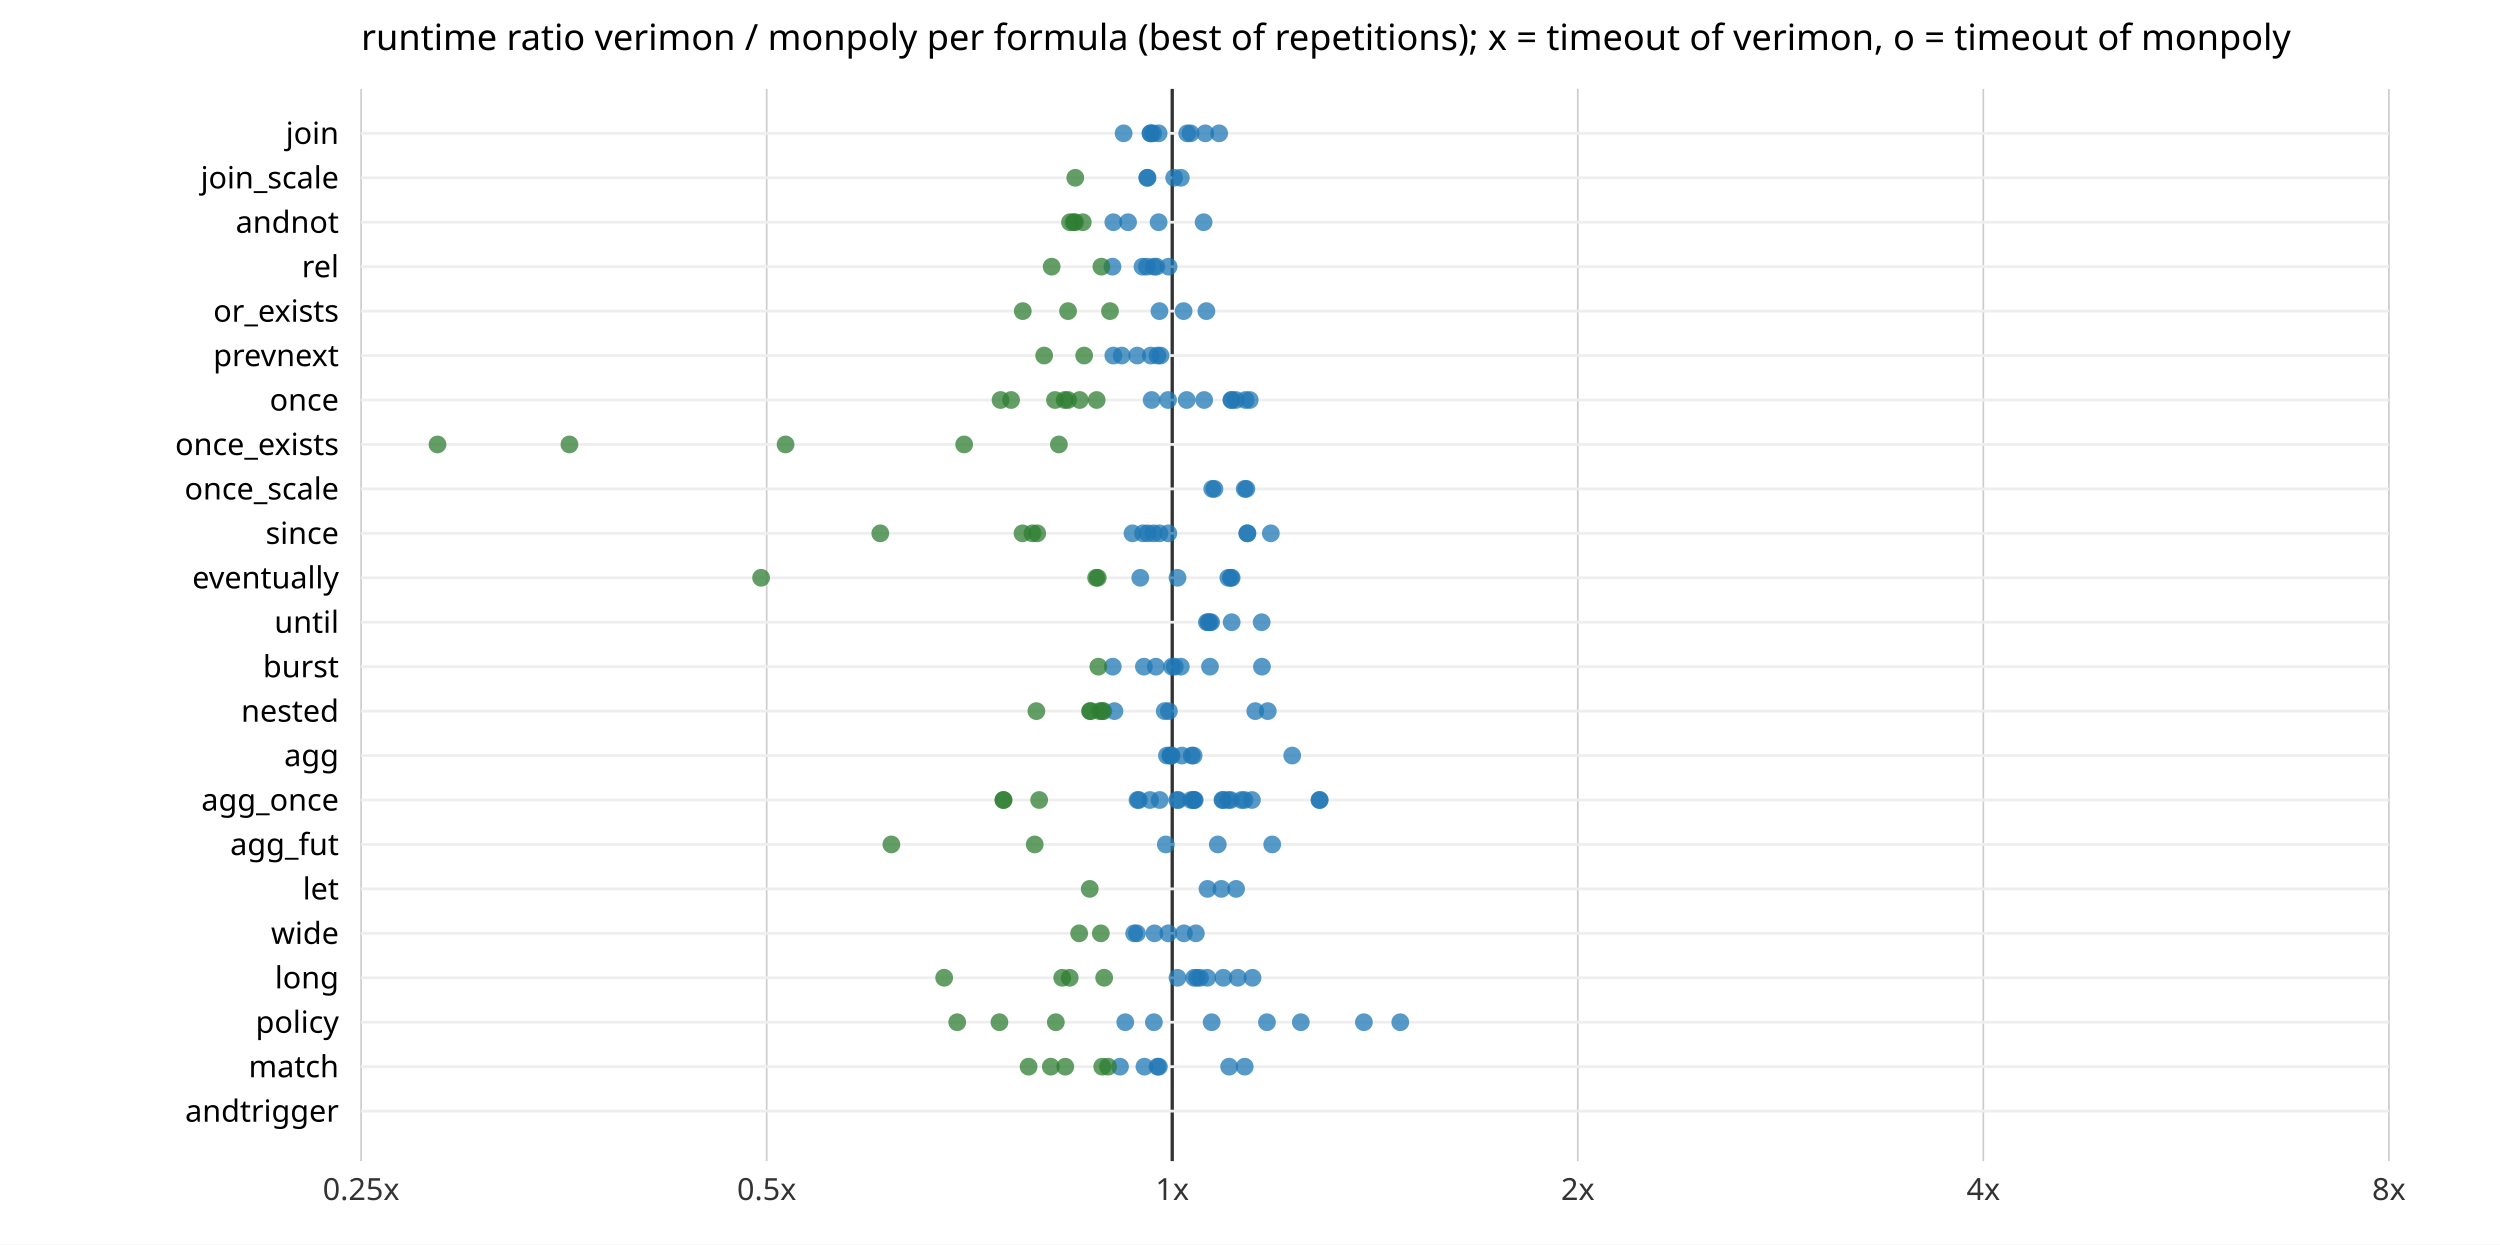
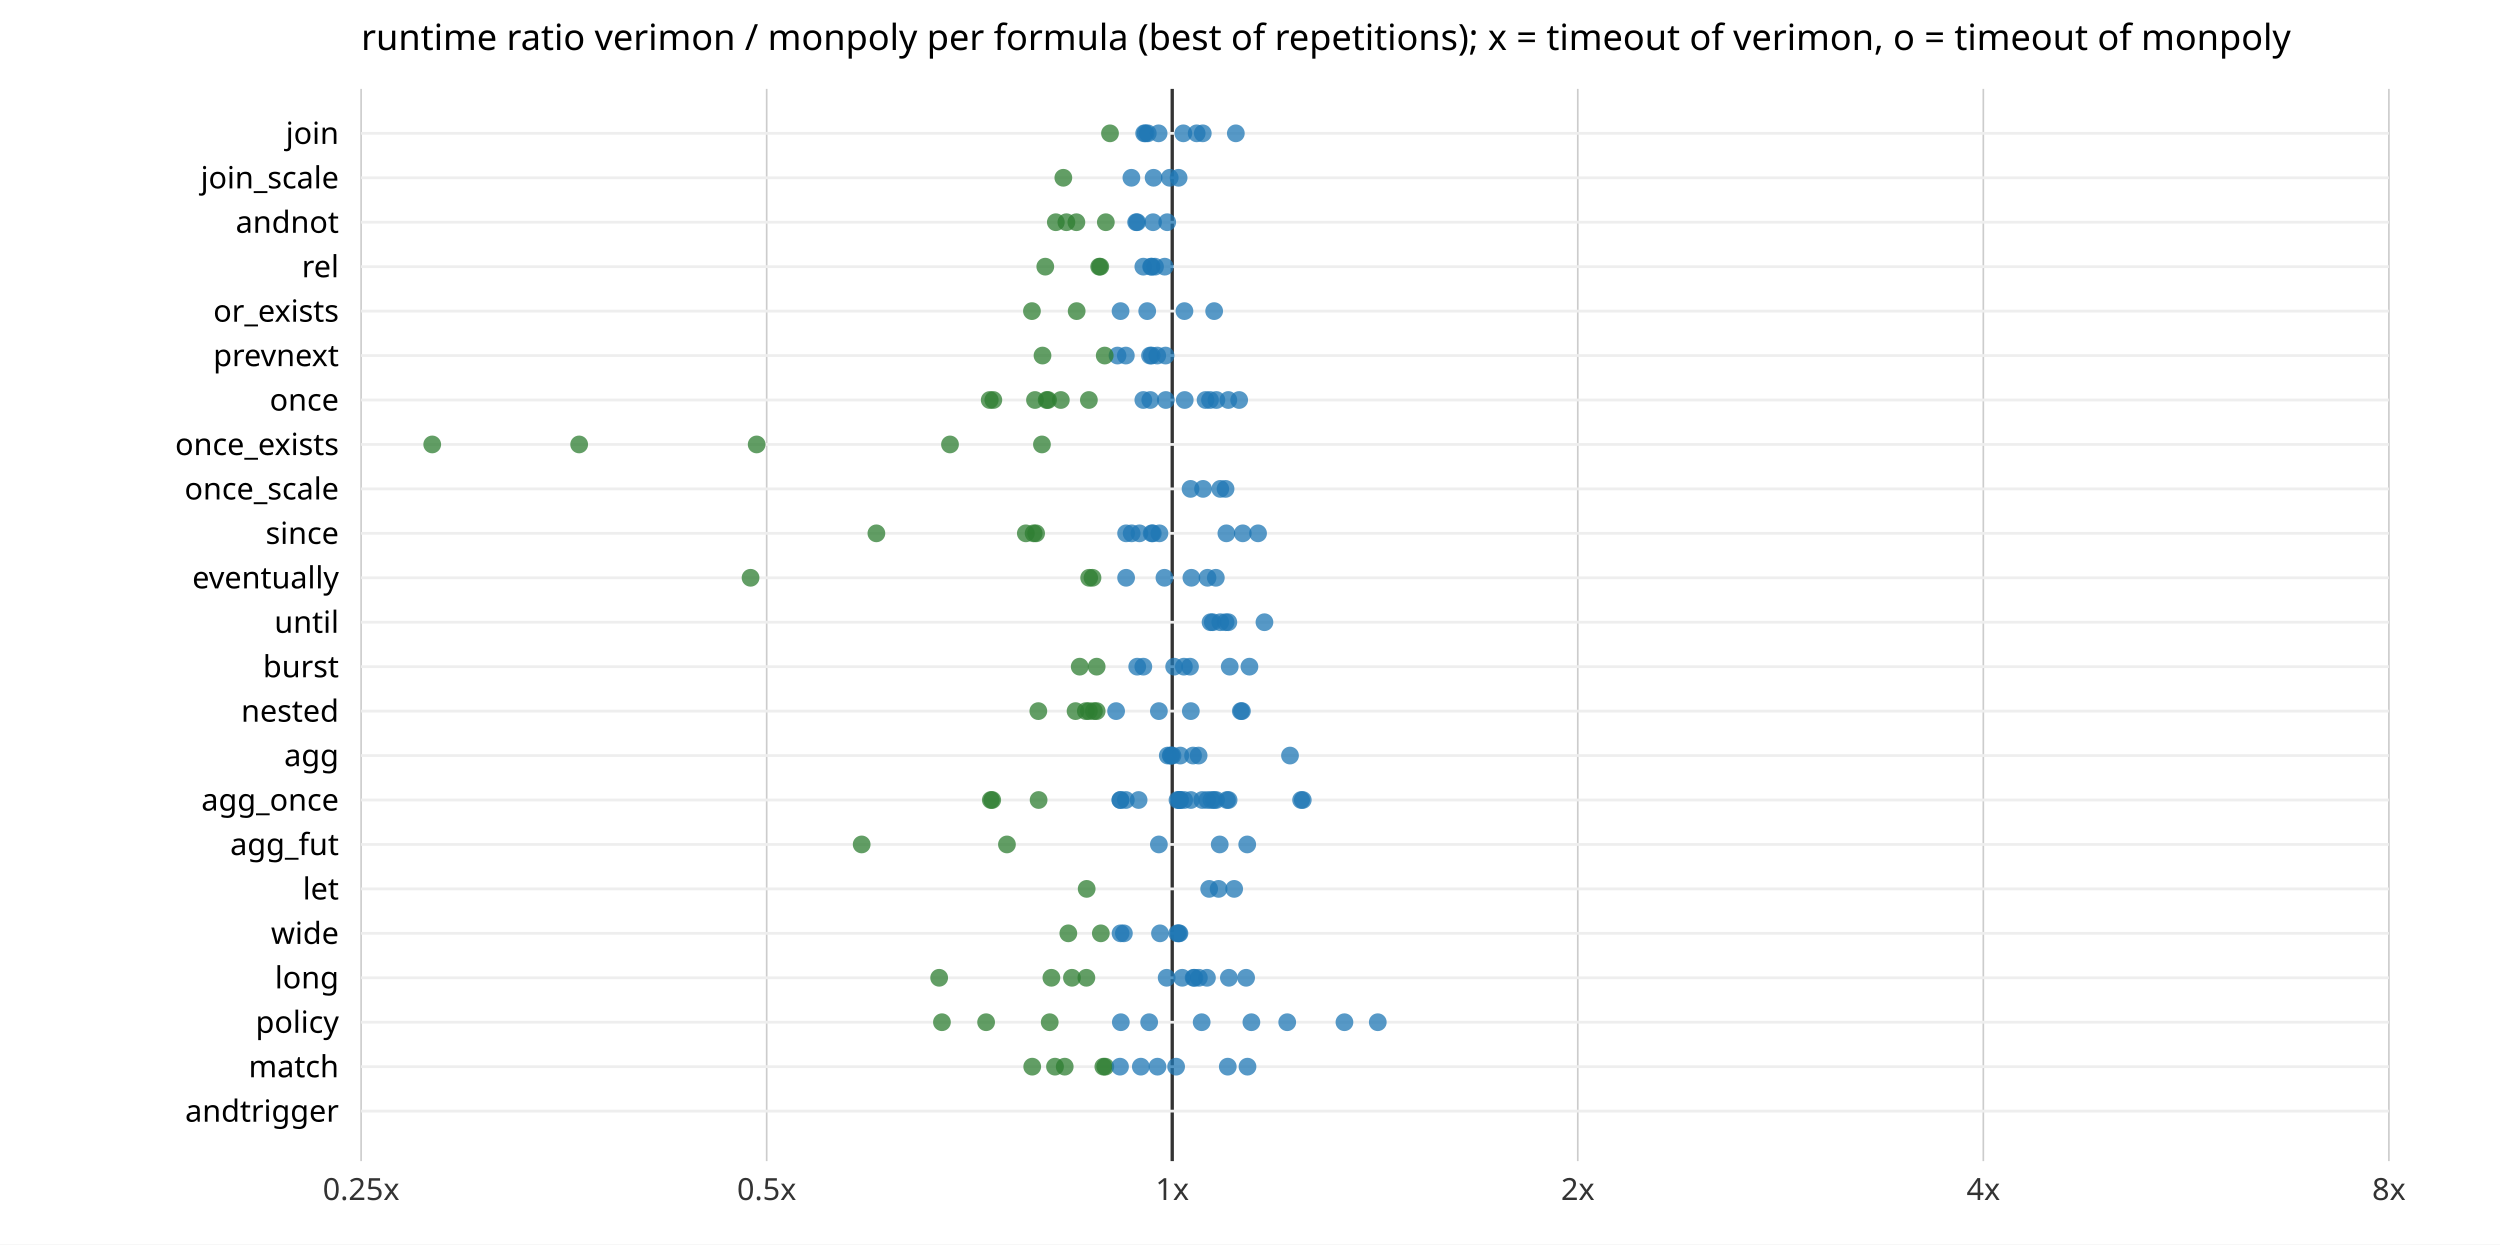
<svg xmlns="http://www.w3.org/2000/svg" width="900" height="448" font-family="sans-serif" font-size="11">
  <rect width="100%" height="100%" fill="white" />
  <text x="130" y="18" font-size="13">runtime ratio verimon / monpoly per formula (best of repetitions); x = timeout of verimon, o = timeout of monpoly</text>
  <line x1="130.0" y1="32" x2="130.0" y2="418" stroke="#ccc" stroke-width="0.6" />
  <text x="130.0" y="432" text-anchor="middle" fill="#333">0.25x</text>
  <line x1="276.0" y1="32" x2="276.0" y2="418" stroke="#ccc" stroke-width="0.6" />
  <text x="276.0" y="432" text-anchor="middle" fill="#333">0.5x</text>
  <line x1="422.0" y1="32" x2="422.0" y2="418" stroke="#333" stroke-width="1.2" />
  <text x="422.0" y="432" text-anchor="middle" fill="#333">1x</text>
  <line x1="568.0" y1="32" x2="568.0" y2="418" stroke="#ccc" stroke-width="0.6" />
  <text x="568.0" y="432" text-anchor="middle" fill="#333">2x</text>
  <line x1="714.0" y1="32" x2="714.0" y2="418" stroke="#ccc" stroke-width="0.6" />
  <text x="714.0" y="432" text-anchor="middle" fill="#333">4x</text>
  <line x1="860.0" y1="32" x2="860.0" y2="418" stroke="#ccc" stroke-width="0.6" />
  <text x="860.0" y="432" text-anchor="middle" fill="#333">8x</text>
  <text x="122" y="48.0" text-anchor="end" dominant-baseline="middle">join</text>
  <line x1="130" y1="48.0" x2="860" y2="48.0" stroke="#eee" />
  <circle cx="417.1" cy="48.0" r="3.2" fill="#1f77b4" fill-opacity="0.75" />
-   <circle cx="415.1" cy="48.0" r="3.2" fill="#1f77b4" fill-opacity="0.75" />
-   <circle cx="438.9" cy="48.0" r="3.2" fill="#1f77b4" fill-opacity="0.75" />
-   <circle cx="428.6" cy="48.0" r="3.2" fill="#1f77b4" fill-opacity="0.75" />
-   <circle cx="427.4" cy="48.0" r="3.2" fill="#1f77b4" fill-opacity="0.75" />
-   <circle cx="414.2" cy="48.0" r="3.2" fill="#1f77b4" fill-opacity="0.75" />
-   <circle cx="414.2" cy="48.0" r="3.2" fill="#1f77b4" fill-opacity="0.75" />
-   <circle cx="404.5" cy="48.0" r="3.2" fill="#1f77b4" fill-opacity="0.75" />
-   <circle cx="433.9" cy="48.0" r="3.2" fill="#1f77b4" fill-opacity="0.75" />
+   <circle cx="412.4" cy="48.0" r="3.2" fill="#1f77b4" fill-opacity="0.75" />
+   <circle cx="433.0" cy="48.0" r="3.2" fill="#1f77b4" fill-opacity="0.75" />
+   <circle cx="430.8" cy="48.0" r="3.2" fill="#1f77b4" fill-opacity="0.75" />
+   <circle cx="426.0" cy="48.0" r="3.2" fill="#1f77b4" fill-opacity="0.75" />
+   <circle cx="411.9" cy="48.0" r="3.2" fill="#1f77b4" fill-opacity="0.75" />
+   <circle cx="413.2" cy="48.0" r="3.2" fill="#1f77b4" fill-opacity="0.75" />
+   <circle cx="399.6" cy="48.0" r="3.2" fill="#2e7d32" fill-opacity="0.75" />
+   <circle cx="444.9" cy="48.0" r="3.2" fill="#1f77b4" fill-opacity="0.75" />
  <text x="122" y="64.0" text-anchor="end" dominant-baseline="middle">join_scale</text>
  <line x1="130" y1="64.0" x2="860" y2="64.0" stroke="#eee" />
-   <circle cx="425.1" cy="64.0" r="3.2" fill="#1f77b4" fill-opacity="0.75" />
-   <circle cx="413.1" cy="64.0" r="3.2" fill="#1f77b4" fill-opacity="0.75" />
-   <circle cx="413.0" cy="64.0" r="3.2" fill="#1f77b4" fill-opacity="0.75" />
-   <circle cx="387.1" cy="64.0" r="3.2" fill="#2e7d32" fill-opacity="0.75" />
-   <circle cx="422.7" cy="64.0" r="3.2" fill="#1f77b4" fill-opacity="0.75" />
+   <circle cx="424.3" cy="64.0" r="3.2" fill="#1f77b4" fill-opacity="0.75" />
+   <circle cx="407.3" cy="64.0" r="3.2" fill="#1f77b4" fill-opacity="0.75" />
+   <circle cx="415.3" cy="64.0" r="3.2" fill="#1f77b4" fill-opacity="0.75" />
+   <circle cx="382.8" cy="64.0" r="3.2" fill="#2e7d32" fill-opacity="0.75" />
+   <circle cx="421.1" cy="64.0" r="3.2" fill="#1f77b4" fill-opacity="0.75" />
  <text x="122" y="80.0" text-anchor="end" dominant-baseline="middle">andnot</text>
  <line x1="130" y1="80.0" x2="860" y2="80.0" stroke="#eee" />
-   <circle cx="385.2" cy="80.0" r="3.2" fill="#2e7d32" fill-opacity="0.75" />
-   <circle cx="387.0" cy="80.0" r="3.2" fill="#2e7d32" fill-opacity="0.75" />
-   <circle cx="400.8" cy="80.0" r="3.2" fill="#1f77b4" fill-opacity="0.75" />
-   <circle cx="417.1" cy="80.0" r="3.2" fill="#1f77b4" fill-opacity="0.75" />
-   <circle cx="406.1" cy="80.0" r="3.2" fill="#1f77b4" fill-opacity="0.75" />
-   <circle cx="433.3" cy="80.0" r="3.2" fill="#1f77b4" fill-opacity="0.75" />
-   <circle cx="389.8" cy="80.0" r="3.2" fill="#2e7d32" fill-opacity="0.75" />
-   <circle cx="386.5" cy="80.0" r="3.2" fill="#2e7d32" fill-opacity="0.75" />
+   <circle cx="387.5" cy="80.0" r="3.2" fill="#2e7d32" fill-opacity="0.75" />
+   <circle cx="383.9" cy="80.0" r="3.2" fill="#2e7d32" fill-opacity="0.75" />
+   <circle cx="409.4" cy="80.0" r="3.2" fill="#1f77b4" fill-opacity="0.75" />
+   <circle cx="415.1" cy="80.0" r="3.2" fill="#1f77b4" fill-opacity="0.75" />
+   <circle cx="409.0" cy="80.0" r="3.2" fill="#1f77b4" fill-opacity="0.75" />
+   <circle cx="420.2" cy="80.0" r="3.2" fill="#1f77b4" fill-opacity="0.75" />
+   <circle cx="398.1" cy="80.0" r="3.2" fill="#2e7d32" fill-opacity="0.75" />
+   <circle cx="380.1" cy="80.0" r="3.2" fill="#2e7d32" fill-opacity="0.75" />
  <text x="122" y="96.0" text-anchor="end" dominant-baseline="middle">rel</text>
  <line x1="130" y1="96.0" x2="860" y2="96.0" stroke="#eee" />
-   <circle cx="400.5" cy="96.0" r="3.2" fill="#1f77b4" fill-opacity="0.75" />
-   <circle cx="416.3" cy="96.0" r="3.2" fill="#1f77b4" fill-opacity="0.75" />
-   <circle cx="412.9" cy="96.0" r="3.2" fill="#1f77b4" fill-opacity="0.75" />
-   <circle cx="396.5" cy="96.0" r="3.2" fill="#2e7d32" fill-opacity="0.75" />
-   <circle cx="378.6" cy="96.0" r="3.2" fill="#2e7d32" fill-opacity="0.75" />
-   <circle cx="411.3" cy="96.0" r="3.2" fill="#1f77b4" fill-opacity="0.75" />
-   <circle cx="420.7" cy="96.0" r="3.2" fill="#1f77b4" fill-opacity="0.75" />
-   <circle cx="415.4" cy="96.0" r="3.2" fill="#1f77b4" fill-opacity="0.75" />
+   <circle cx="396.1" cy="96.0" r="3.2" fill="#2e7d32" fill-opacity="0.75" />
+   <circle cx="415.8" cy="96.0" r="3.2" fill="#1f77b4" fill-opacity="0.75" />
+   <circle cx="411.6" cy="96.0" r="3.2" fill="#1f77b4" fill-opacity="0.75" />
+   <circle cx="395.7" cy="96.0" r="3.2" fill="#2e7d32" fill-opacity="0.75" />
+   <circle cx="376.3" cy="96.0" r="3.2" fill="#2e7d32" fill-opacity="0.75" />
+   <circle cx="414.6" cy="96.0" r="3.2" fill="#1f77b4" fill-opacity="0.75" />
+   <circle cx="419.3" cy="96.0" r="3.2" fill="#1f77b4" fill-opacity="0.75" />
+   <circle cx="414.4" cy="96.0" r="3.2" fill="#1f77b4" fill-opacity="0.75" />
  <text x="122" y="112.0" text-anchor="end" dominant-baseline="middle">or_exists</text>
  <line x1="130" y1="112.0" x2="860" y2="112.0" stroke="#eee" />
-   <circle cx="368.2" cy="112.0" r="3.2" fill="#2e7d32" fill-opacity="0.75" />
-   <circle cx="384.5" cy="112.0" r="3.2" fill="#2e7d32" fill-opacity="0.75" />
-   <circle cx="426.1" cy="112.0" r="3.2" fill="#1f77b4" fill-opacity="0.75" />
-   <circle cx="399.6" cy="112.0" r="3.2" fill="#2e7d32" fill-opacity="0.75" />
-   <circle cx="434.3" cy="112.0" r="3.2" fill="#1f77b4" fill-opacity="0.75" />
-   <circle cx="417.4" cy="112.0" r="3.2" fill="#1f77b4" fill-opacity="0.75" />
+   <circle cx="371.5" cy="112.0" r="3.2" fill="#2e7d32" fill-opacity="0.75" />
+   <circle cx="387.6" cy="112.0" r="3.2" fill="#2e7d32" fill-opacity="0.75" />
+   <circle cx="426.4" cy="112.0" r="3.2" fill="#1f77b4" fill-opacity="0.75" />
+   <circle cx="403.4" cy="112.0" r="3.2" fill="#1f77b4" fill-opacity="0.75" />
+   <circle cx="437.1" cy="112.0" r="3.2" fill="#1f77b4" fill-opacity="0.75" />
+   <circle cx="413.0" cy="112.0" r="3.2" fill="#1f77b4" fill-opacity="0.75" />
  <text x="122" y="128.0" text-anchor="end" dominant-baseline="middle">prevnext</text>
  <line x1="130" y1="128.0" x2="860" y2="128.0" stroke="#eee" />
-   <circle cx="409.4" cy="128.0" r="3.2" fill="#1f77b4" fill-opacity="0.75" />
-   <circle cx="414.3" cy="128.0" r="3.2" fill="#1f77b4" fill-opacity="0.75" />
-   <circle cx="400.8" cy="128.0" r="3.2" fill="#1f77b4" fill-opacity="0.75" />
-   <circle cx="416.7" cy="128.0" r="3.2" fill="#1f77b4" fill-opacity="0.75" />
-   <circle cx="375.9" cy="128.0" r="3.2" fill="#2e7d32" fill-opacity="0.75" />
-   <circle cx="390.3" cy="128.0" r="3.2" fill="#2e7d32" fill-opacity="0.75" />
-   <circle cx="403.8" cy="128.0" r="3.2" fill="#1f77b4" fill-opacity="0.75" />
-   <circle cx="417.8" cy="128.0" r="3.2" fill="#1f77b4" fill-opacity="0.75" />
+   <circle cx="414.0" cy="128.0" r="3.2" fill="#1f77b4" fill-opacity="0.75" />
+   <circle cx="416.6" cy="128.0" r="3.2" fill="#1f77b4" fill-opacity="0.75" />
+   <circle cx="402.3" cy="128.0" r="3.2" fill="#1f77b4" fill-opacity="0.75" />
+   <circle cx="414.6" cy="128.0" r="3.2" fill="#1f77b4" fill-opacity="0.75" />
+   <circle cx="375.3" cy="128.0" r="3.2" fill="#2e7d32" fill-opacity="0.75" />
+   <circle cx="397.7" cy="128.0" r="3.2" fill="#2e7d32" fill-opacity="0.75" />
+   <circle cx="405.3" cy="128.0" r="3.2" fill="#1f77b4" fill-opacity="0.75" />
+   <circle cx="419.6" cy="128.0" r="3.2" fill="#1f77b4" fill-opacity="0.75" />
  <text x="122" y="144.0" text-anchor="end" dominant-baseline="middle">once</text>
  <line x1="130" y1="144.0" x2="860" y2="144.0" stroke="#eee" />
-   <circle cx="414.6" cy="144.0" r="3.2" fill="#1f77b4" fill-opacity="0.75" />
-   <circle cx="394.8" cy="144.0" r="3.2" fill="#2e7d32" fill-opacity="0.75" />
-   <circle cx="360.2" cy="144.0" r="3.2" fill="#2e7d32" fill-opacity="0.75" />
-   <circle cx="427.2" cy="144.0" r="3.2" fill="#1f77b4" fill-opacity="0.75" />
-   <circle cx="443.4" cy="144.0" r="3.2" fill="#1f77b4" fill-opacity="0.75" />
-   <circle cx="443.3" cy="144.0" r="3.2" fill="#1f77b4" fill-opacity="0.75" />
-   <circle cx="449.9" cy="144.0" r="3.2" fill="#1f77b4" fill-opacity="0.75" />
-   <circle cx="433.5" cy="144.0" r="3.2" fill="#1f77b4" fill-opacity="0.75" />
-   <circle cx="384.5" cy="144.0" r="3.2" fill="#2e7d32" fill-opacity="0.75" />
-   <circle cx="379.8" cy="144.0" r="3.2" fill="#2e7d32" fill-opacity="0.75" />
-   <circle cx="383.3" cy="144.0" r="3.2" fill="#2e7d32" fill-opacity="0.75" />
-   <circle cx="388.7" cy="144.0" r="3.2" fill="#2e7d32" fill-opacity="0.75" />
-   <circle cx="364.0" cy="144.0" r="3.2" fill="#2e7d32" fill-opacity="0.75" />
-   <circle cx="444.9" cy="144.0" r="3.2" fill="#1f77b4" fill-opacity="0.75" />
-   <circle cx="420.5" cy="144.0" r="3.2" fill="#1f77b4" fill-opacity="0.75" />
-   <circle cx="448.4" cy="144.0" r="3.2" fill="#1f77b4" fill-opacity="0.75" />
+   <circle cx="414.1" cy="144.0" r="3.2" fill="#1f77b4" fill-opacity="0.75" />
+   <circle cx="392.0" cy="144.0" r="3.2" fill="#2e7d32" fill-opacity="0.75" />
+   <circle cx="356.3" cy="144.0" r="3.2" fill="#2e7d32" fill-opacity="0.75" />
+   <circle cx="419.7" cy="144.0" r="3.2" fill="#1f77b4" fill-opacity="0.75" />
+   <circle cx="435.6" cy="144.0" r="3.2" fill="#1f77b4" fill-opacity="0.75" />
+   <circle cx="437.9" cy="144.0" r="3.2" fill="#1f77b4" fill-opacity="0.75" />
+   <circle cx="446.1" cy="144.0" r="3.2" fill="#1f77b4" fill-opacity="0.75" />
+   <circle cx="426.5" cy="144.0" r="3.2" fill="#1f77b4" fill-opacity="0.75" />
+   <circle cx="376.8" cy="144.0" r="3.2" fill="#2e7d32" fill-opacity="0.75" />
+   <circle cx="372.6" cy="144.0" r="3.2" fill="#2e7d32" fill-opacity="0.75" />
+   <circle cx="377.3" cy="144.0" r="3.2" fill="#2e7d32" fill-opacity="0.75" />
+   <circle cx="381.9" cy="144.0" r="3.2" fill="#2e7d32" fill-opacity="0.75" />
+   <circle cx="357.6" cy="144.0" r="3.2" fill="#2e7d32" fill-opacity="0.75" />
+   <circle cx="434.0" cy="144.0" r="3.2" fill="#1f77b4" fill-opacity="0.75" />
+   <circle cx="411.6" cy="144.0" r="3.2" fill="#1f77b4" fill-opacity="0.75" />
+   <circle cx="442.2" cy="144.0" r="3.2" fill="#1f77b4" fill-opacity="0.75" />
  <text x="122" y="160.0" text-anchor="end" dominant-baseline="middle">once_exists</text>
  <line x1="130" y1="160.0" x2="860" y2="160.0" stroke="#eee" />
-   <circle cx="381.2" cy="160.0" r="3.2" fill="#2e7d32" fill-opacity="0.75" />
-   <circle cx="282.8" cy="160.0" r="3.2" fill="#2e7d32" fill-opacity="0.75" />
-   <circle cx="205.0" cy="160.0" r="3.2" fill="#2e7d32" fill-opacity="0.75" />
-   <circle cx="347.1" cy="160.0" r="3.2" fill="#2e7d32" fill-opacity="0.75" />
-   <circle cx="157.5" cy="160.0" r="3.2" fill="#2e7d32" fill-opacity="0.75" />
+   <circle cx="375.1" cy="160.0" r="3.2" fill="#2e7d32" fill-opacity="0.75" />
+   <circle cx="272.4" cy="160.0" r="3.2" fill="#2e7d32" fill-opacity="0.75" />
+   <circle cx="208.5" cy="160.0" r="3.2" fill="#2e7d32" fill-opacity="0.75" />
+   <circle cx="342.0" cy="160.0" r="3.2" fill="#2e7d32" fill-opacity="0.75" />
+   <circle cx="155.6" cy="160.0" r="3.2" fill="#2e7d32" fill-opacity="0.75" />
  <text x="122" y="176.0" text-anchor="end" dominant-baseline="middle">once_scale</text>
  <line x1="130" y1="176.0" x2="860" y2="176.0" stroke="#eee" />
-   <circle cx="437.2" cy="176.0" r="3.2" fill="#1f77b4" fill-opacity="0.75" />
-   <circle cx="448.7" cy="176.0" r="3.2" fill="#1f77b4" fill-opacity="0.75" />
-   <circle cx="436.4" cy="176.0" r="3.2" fill="#1f77b4" fill-opacity="0.75" />
-   <circle cx="448.1" cy="176.0" r="3.2" fill="#1f77b4" fill-opacity="0.75" />
+   <circle cx="433.1" cy="176.0" r="3.2" fill="#1f77b4" fill-opacity="0.75" />
+   <circle cx="441.2" cy="176.0" r="3.2" fill="#1f77b4" fill-opacity="0.75" />
+   <circle cx="428.6" cy="176.0" r="3.2" fill="#1f77b4" fill-opacity="0.75" />
+   <circle cx="439.3" cy="176.0" r="3.2" fill="#1f77b4" fill-opacity="0.75" />
  <text x="122" y="192.0" text-anchor="end" dominant-baseline="middle">since</text>
  <line x1="130" y1="192.0" x2="860" y2="192.0" stroke="#eee" />
-   <circle cx="368.1" cy="192.0" r="3.2" fill="#2e7d32" fill-opacity="0.75" />
-   <circle cx="371.7" cy="192.0" r="3.2" fill="#2e7d32" fill-opacity="0.75" />
-   <circle cx="373.4" cy="192.0" r="3.2" fill="#2e7d32" fill-opacity="0.75" />
-   <circle cx="407.7" cy="192.0" r="3.2" fill="#1f77b4" fill-opacity="0.75" />
-   <circle cx="415.3" cy="192.0" r="3.2" fill="#1f77b4" fill-opacity="0.75" />
-   <circle cx="411.5" cy="192.0" r="3.2" fill="#1f77b4" fill-opacity="0.75" />
-   <circle cx="457.5" cy="192.0" r="3.2" fill="#1f77b4" fill-opacity="0.75" />
-   <circle cx="449.0" cy="192.0" r="3.2" fill="#1f77b4" fill-opacity="0.75" />
-   <circle cx="449.1" cy="192.0" r="3.2" fill="#1f77b4" fill-opacity="0.75" />
-   <circle cx="413.2" cy="192.0" r="3.2" fill="#1f77b4" fill-opacity="0.75" />
+   <circle cx="369.3" cy="192.0" r="3.2" fill="#2e7d32" fill-opacity="0.75" />
+   <circle cx="372.1" cy="192.0" r="3.2" fill="#2e7d32" fill-opacity="0.75" />
+   <circle cx="373.0" cy="192.0" r="3.2" fill="#2e7d32" fill-opacity="0.75" />
+   <circle cx="405.4" cy="192.0" r="3.2" fill="#1f77b4" fill-opacity="0.75" />
+   <circle cx="410.2" cy="192.0" r="3.2" fill="#1f77b4" fill-opacity="0.75" />
+   <circle cx="407.4" cy="192.0" r="3.2" fill="#1f77b4" fill-opacity="0.75" />
+   <circle cx="452.9" cy="192.0" r="3.2" fill="#1f77b4" fill-opacity="0.75" />
+   <circle cx="441.5" cy="192.0" r="3.2" fill="#1f77b4" fill-opacity="0.75" />
+   <circle cx="447.4" cy="192.0" r="3.2" fill="#1f77b4" fill-opacity="0.75" />
+   <circle cx="414.6" cy="192.0" r="3.2" fill="#1f77b4" fill-opacity="0.75" />
+   <circle cx="415.0" cy="192.0" r="3.2" fill="#1f77b4" fill-opacity="0.75" />
+   <circle cx="315.5" cy="192.0" r="3.2" fill="#2e7d32" fill-opacity="0.75" />
  <circle cx="417.4" cy="192.0" r="3.2" fill="#1f77b4" fill-opacity="0.75" />
-   <circle cx="316.9" cy="192.0" r="3.2" fill="#2e7d32" fill-opacity="0.75" />
-   <circle cx="420.6" cy="192.0" r="3.2" fill="#1f77b4" fill-opacity="0.75" />
  <text x="122" y="208.0" text-anchor="end" dominant-baseline="middle">eventually</text>
  <line x1="130" y1="208.0" x2="860" y2="208.0" stroke="#eee" />
-   <circle cx="410.5" cy="208.0" r="3.2" fill="#1f77b4" fill-opacity="0.75" />
-   <circle cx="443.1" cy="208.0" r="3.2" fill="#1f77b4" fill-opacity="0.75" />
-   <circle cx="443.4" cy="208.0" r="3.2" fill="#1f77b4" fill-opacity="0.75" />
-   <circle cx="395.2" cy="208.0" r="3.2" fill="#2e7d32" fill-opacity="0.75" />
-   <circle cx="423.9" cy="208.0" r="3.2" fill="#1f77b4" fill-opacity="0.75" />
-   <circle cx="442.2" cy="208.0" r="3.2" fill="#1f77b4" fill-opacity="0.75" />
-   <circle cx="394.6" cy="208.0" r="3.2" fill="#2e7d32" fill-opacity="0.75" />
-   <circle cx="274.0" cy="208.0" r="3.2" fill="#2e7d32" fill-opacity="0.75" />
+   <circle cx="405.4" cy="208.0" r="3.2" fill="#1f77b4" fill-opacity="0.75" />
+   <circle cx="428.9" cy="208.0" r="3.2" fill="#1f77b4" fill-opacity="0.75" />
+   <circle cx="437.7" cy="208.0" r="3.2" fill="#1f77b4" fill-opacity="0.75" />
+   <circle cx="392.1" cy="208.0" r="3.2" fill="#2e7d32" fill-opacity="0.75" />
+   <circle cx="419.2" cy="208.0" r="3.2" fill="#1f77b4" fill-opacity="0.75" />
+   <circle cx="434.7" cy="208.0" r="3.2" fill="#1f77b4" fill-opacity="0.75" />
+   <circle cx="393.3" cy="208.0" r="3.2" fill="#2e7d32" fill-opacity="0.75" />
+   <circle cx="270.2" cy="208.0" r="3.2" fill="#2e7d32" fill-opacity="0.75" />
  <text x="122" y="224.0" text-anchor="end" dominant-baseline="middle">until</text>
  <line x1="130" y1="224.0" x2="860" y2="224.0" stroke="#eee" />
-   <circle cx="435.0" cy="224.0" r="3.2" fill="#1f77b4" fill-opacity="0.75" />
-   <circle cx="436.0" cy="224.0" r="3.2" fill="#1f77b4" fill-opacity="0.75" />
-   <circle cx="435.5" cy="224.0" r="3.2" fill="#1f77b4" fill-opacity="0.75" />
-   <circle cx="434.5" cy="224.0" r="3.2" fill="#1f77b4" fill-opacity="0.75" />
-   <circle cx="443.4" cy="224.0" r="3.2" fill="#1f77b4" fill-opacity="0.75" />
-   <circle cx="454.2" cy="224.0" r="3.2" fill="#1f77b4" fill-opacity="0.75" />
+   <circle cx="436.6" cy="224.0" r="3.2" fill="#1f77b4" fill-opacity="0.75" />
+   <circle cx="441.2" cy="224.0" r="3.2" fill="#1f77b4" fill-opacity="0.75" />
+   <circle cx="439.3" cy="224.0" r="3.2" fill="#1f77b4" fill-opacity="0.75" />
+   <circle cx="435.8" cy="224.0" r="3.2" fill="#1f77b4" fill-opacity="0.75" />
+   <circle cx="442.2" cy="224.0" r="3.2" fill="#1f77b4" fill-opacity="0.75" />
+   <circle cx="455.2" cy="224.0" r="3.2" fill="#1f77b4" fill-opacity="0.75" />
  <text x="122" y="240.0" text-anchor="end" dominant-baseline="middle">burst</text>
  <line x1="130" y1="240.0" x2="860" y2="240.0" stroke="#eee" />
-   <circle cx="400.6" cy="240.0" r="3.2" fill="#1f77b4" fill-opacity="0.75" />
-   <circle cx="411.8" cy="240.0" r="3.2" fill="#1f77b4" fill-opacity="0.75" />
-   <circle cx="416.1" cy="240.0" r="3.2" fill="#1f77b4" fill-opacity="0.75" />
-   <circle cx="422.9" cy="240.0" r="3.2" fill="#1f77b4" fill-opacity="0.75" />
-   <circle cx="421.9" cy="240.0" r="3.2" fill="#1f77b4" fill-opacity="0.75" />
-   <circle cx="425.1" cy="240.0" r="3.2" fill="#1f77b4" fill-opacity="0.75" />
-   <circle cx="435.6" cy="240.0" r="3.2" fill="#1f77b4" fill-opacity="0.75" />
-   <circle cx="454.3" cy="240.0" r="3.2" fill="#1f77b4" fill-opacity="0.75" />
-   <circle cx="395.4" cy="240.0" r="3.2" fill="#2e7d32" fill-opacity="0.75" />
+   <circle cx="394.8" cy="240.0" r="3.2" fill="#2e7d32" fill-opacity="0.75" />
+   <circle cx="409.4" cy="240.0" r="3.2" fill="#1f77b4" fill-opacity="0.75" />
+   <circle cx="411.6" cy="240.0" r="3.2" fill="#1f77b4" fill-opacity="0.75" />
+   <circle cx="426.2" cy="240.0" r="3.2" fill="#1f77b4" fill-opacity="0.75" />
+   <circle cx="428.4" cy="240.0" r="3.2" fill="#1f77b4" fill-opacity="0.75" />
+   <circle cx="422.7" cy="240.0" r="3.2" fill="#1f77b4" fill-opacity="0.75" />
+   <circle cx="442.7" cy="240.0" r="3.2" fill="#1f77b4" fill-opacity="0.75" />
+   <circle cx="449.8" cy="240.0" r="3.2" fill="#1f77b4" fill-opacity="0.75" />
+   <circle cx="388.7" cy="240.0" r="3.2" fill="#2e7d32" fill-opacity="0.75" />
  <text x="122" y="256.0" text-anchor="end" dominant-baseline="middle">nested</text>
  <line x1="130" y1="256.0" x2="860" y2="256.0" stroke="#eee" />
-   <circle cx="420.8" cy="256.0" r="3.2" fill="#1f77b4" fill-opacity="0.75" />
-   <circle cx="397.2" cy="256.0" r="3.2" fill="#2e7d32" fill-opacity="0.75" />
-   <circle cx="373.1" cy="256.0" r="3.2" fill="#2e7d32" fill-opacity="0.75" />
-   <circle cx="401.2" cy="256.0" r="3.2" fill="#1f77b4" fill-opacity="0.75" />
-   <circle cx="392.4" cy="256.0" r="3.2" fill="#2e7d32" fill-opacity="0.75" />
-   <circle cx="395.9" cy="256.0" r="3.2" fill="#2e7d32" fill-opacity="0.75" />
-   <circle cx="451.9" cy="256.0" r="3.2" fill="#1f77b4" fill-opacity="0.75" />
-   <circle cx="392.6" cy="256.0" r="3.2" fill="#2e7d32" fill-opacity="0.75" />
-   <circle cx="396.8" cy="256.0" r="3.2" fill="#2e7d32" fill-opacity="0.75" />
-   <circle cx="419.3" cy="256.0" r="3.2" fill="#1f77b4" fill-opacity="0.75" />
-   <circle cx="456.4" cy="256.0" r="3.2" fill="#1f77b4" fill-opacity="0.75" />
+   <circle cx="417.2" cy="256.0" r="3.2" fill="#1f77b4" fill-opacity="0.75" />
+   <circle cx="394.8" cy="256.0" r="3.2" fill="#2e7d32" fill-opacity="0.75" />
+   <circle cx="373.8" cy="256.0" r="3.2" fill="#2e7d32" fill-opacity="0.75" />
+   <circle cx="401.8" cy="256.0" r="3.2" fill="#1f77b4" fill-opacity="0.75" />
+   <circle cx="387.2" cy="256.0" r="3.2" fill="#2e7d32" fill-opacity="0.75" />
+   <circle cx="390.9" cy="256.0" r="3.2" fill="#2e7d32" fill-opacity="0.75" />
+   <circle cx="447.1" cy="256.0" r="3.2" fill="#1f77b4" fill-opacity="0.75" />
+   <circle cx="392.0" cy="256.0" r="3.2" fill="#2e7d32" fill-opacity="0.75" />
+   <circle cx="393.8" cy="256.0" r="3.2" fill="#2e7d32" fill-opacity="0.75" />
+   <circle cx="428.7" cy="256.0" r="3.2" fill="#1f77b4" fill-opacity="0.75" />
+   <circle cx="446.7" cy="256.0" r="3.2" fill="#1f77b4" fill-opacity="0.75" />
  <text x="122" y="272.0" text-anchor="end" dominant-baseline="middle">agg</text>
  <line x1="130" y1="272.0" x2="860" y2="272.0" stroke="#eee" />
-   <circle cx="421.8" cy="272.0" r="3.2" fill="#1f77b4" fill-opacity="0.75" />
-   <circle cx="421.3" cy="272.0" r="3.2" fill="#1f77b4" fill-opacity="0.75" />
+   <circle cx="421.6" cy="272.0" r="3.2" fill="#1f77b4" fill-opacity="0.75" />
+   <circle cx="420.4" cy="272.0" r="3.2" fill="#1f77b4" fill-opacity="0.75" />
  <circle cx="421.5" cy="272.0" r="3.2" fill="#1f77b4" fill-opacity="0.75" />
-   <circle cx="420.1" cy="272.0" r="3.2" fill="#1f77b4" fill-opacity="0.75" />
-   <circle cx="429.0" cy="272.0" r="3.2" fill="#1f77b4" fill-opacity="0.75" />
-   <circle cx="429.7" cy="272.0" r="3.2" fill="#1f77b4" fill-opacity="0.75" />
-   <circle cx="465.2" cy="272.0" r="3.2" fill="#1f77b4" fill-opacity="0.75" />
-   <circle cx="425.5" cy="272.0" r="3.2" fill="#1f77b4" fill-opacity="0.75" />
+   <circle cx="422.1" cy="272.0" r="3.2" fill="#1f77b4" fill-opacity="0.75" />
+   <circle cx="431.5" cy="272.0" r="3.2" fill="#1f77b4" fill-opacity="0.75" />
+   <circle cx="429.5" cy="272.0" r="3.2" fill="#1f77b4" fill-opacity="0.75" />
+   <circle cx="464.4" cy="272.0" r="3.2" fill="#1f77b4" fill-opacity="0.75" />
+   <circle cx="424.9" cy="272.0" r="3.2" fill="#1f77b4" fill-opacity="0.75" />
  <text x="122" y="288.0" text-anchor="end" dominant-baseline="middle">agg_once</text>
  <line x1="130" y1="288.0" x2="860" y2="288.0" stroke="#eee" />
-   <circle cx="414.0" cy="288.0" r="3.2" fill="#1f77b4" fill-opacity="0.75" />
-   <circle cx="410.0" cy="288.0" r="3.2" fill="#1f77b4" fill-opacity="0.75" />
-   <circle cx="430.1" cy="288.0" r="3.2" fill="#1f77b4" fill-opacity="0.75" />
-   <circle cx="417.5" cy="288.0" r="3.2" fill="#1f77b4" fill-opacity="0.75" />
-   <circle cx="409.5" cy="288.0" r="3.2" fill="#1f77b4" fill-opacity="0.75" />
-   <circle cx="429.8" cy="288.0" r="3.2" fill="#1f77b4" fill-opacity="0.75" />
-   <circle cx="448.0" cy="288.0" r="3.2" fill="#1f77b4" fill-opacity="0.75" />
-   <circle cx="475.1" cy="288.0" r="3.2" fill="#1f77b4" fill-opacity="0.75" />
-   <circle cx="475.0" cy="288.0" r="3.2" fill="#1f77b4" fill-opacity="0.75" />
-   <circle cx="440.3" cy="288.0" r="3.2" fill="#1f77b4" fill-opacity="0.75" />
-   <circle cx="440.1" cy="288.0" r="3.2" fill="#1f77b4" fill-opacity="0.75" />
-   <circle cx="442.1" cy="288.0" r="3.2" fill="#1f77b4" fill-opacity="0.75" />
-   <circle cx="446.9" cy="288.0" r="3.2" fill="#1f77b4" fill-opacity="0.75" />
-   <circle cx="423.8" cy="288.0" r="3.2" fill="#1f77b4" fill-opacity="0.75" />
-   <circle cx="429.7" cy="288.0" r="3.2" fill="#1f77b4" fill-opacity="0.75" />
-   <circle cx="428.8" cy="288.0" r="3.2" fill="#1f77b4" fill-opacity="0.75" />
-   <circle cx="424.2" cy="288.0" r="3.2" fill="#1f77b4" fill-opacity="0.75" />
-   <circle cx="374.1" cy="288.0" r="3.2" fill="#2e7d32" fill-opacity="0.75" />
-   <circle cx="361.3" cy="288.0" r="3.2" fill="#2e7d32" fill-opacity="0.75" />
-   <circle cx="443.0" cy="288.0" r="3.2" fill="#1f77b4" fill-opacity="0.75" />
-   <circle cx="450.7" cy="288.0" r="3.2" fill="#1f77b4" fill-opacity="0.75" />
-   <circle cx="361.2" cy="288.0" r="3.2" fill="#2e7d32" fill-opacity="0.75" />
+   <circle cx="403.3" cy="288.0" r="3.2" fill="#1f77b4" fill-opacity="0.75" />
+   <circle cx="403.4" cy="288.0" r="3.2" fill="#1f77b4" fill-opacity="0.75" />
+   <circle cx="423.9" cy="288.0" r="3.2" fill="#1f77b4" fill-opacity="0.75" />
+   <circle cx="409.9" cy="288.0" r="3.2" fill="#1f77b4" fill-opacity="0.75" />
+   <circle cx="405.3" cy="288.0" r="3.2" fill="#1f77b4" fill-opacity="0.75" />
+   <circle cx="426.3" cy="288.0" r="3.2" fill="#1f77b4" fill-opacity="0.75" />
+   <circle cx="442.3" cy="288.0" r="3.2" fill="#1f77b4" fill-opacity="0.75" />
+   <circle cx="468.4" cy="288.0" r="3.2" fill="#1f77b4" fill-opacity="0.75" />
+   <circle cx="469.0" cy="288.0" r="3.2" fill="#1f77b4" fill-opacity="0.75" />
+   <circle cx="432.8" cy="288.0" r="3.2" fill="#1f77b4" fill-opacity="0.75" />
+   <circle cx="434.6" cy="288.0" r="3.2" fill="#1f77b4" fill-opacity="0.75" />
+   <circle cx="437.8" cy="288.0" r="3.2" fill="#1f77b4" fill-opacity="0.75" />
+   <circle cx="437.0" cy="288.0" r="3.2" fill="#1f77b4" fill-opacity="0.75" />
+   <circle cx="424.4" cy="288.0" r="3.2" fill="#1f77b4" fill-opacity="0.75" />
+   <circle cx="428.7" cy="288.0" r="3.2" fill="#1f77b4" fill-opacity="0.75" />
+   <circle cx="424.8" cy="288.0" r="3.2" fill="#1f77b4" fill-opacity="0.75" />
+   <circle cx="424.8" cy="288.0" r="3.2" fill="#1f77b4" fill-opacity="0.75" />
+   <circle cx="373.9" cy="288.0" r="3.2" fill="#2e7d32" fill-opacity="0.75" />
+   <circle cx="356.7" cy="288.0" r="3.2" fill="#2e7d32" fill-opacity="0.75" />
+   <circle cx="436.1" cy="288.0" r="3.2" fill="#1f77b4" fill-opacity="0.75" />
+   <circle cx="441.7" cy="288.0" r="3.2" fill="#1f77b4" fill-opacity="0.75" />
+   <circle cx="357.2" cy="288.0" r="3.2" fill="#2e7d32" fill-opacity="0.75" />
  <text x="122" y="304.0" text-anchor="end" dominant-baseline="middle">agg_fut</text>
  <line x1="130" y1="304.0" x2="860" y2="304.0" stroke="#eee" />
-   <circle cx="372.5" cy="304.0" r="3.2" fill="#2e7d32" fill-opacity="0.75" />
-   <circle cx="320.9" cy="304.0" r="3.2" fill="#2e7d32" fill-opacity="0.75" />
-   <circle cx="438.4" cy="304.0" r="3.2" fill="#1f77b4" fill-opacity="0.75" />
-   <circle cx="458.0" cy="304.0" r="3.2" fill="#1f77b4" fill-opacity="0.75" />
-   <circle cx="419.7" cy="304.0" r="3.2" fill="#1f77b4" fill-opacity="0.75" />
+   <circle cx="362.5" cy="304.0" r="3.2" fill="#2e7d32" fill-opacity="0.75" />
+   <circle cx="310.2" cy="304.0" r="3.2" fill="#2e7d32" fill-opacity="0.75" />
+   <circle cx="439.1" cy="304.0" r="3.2" fill="#1f77b4" fill-opacity="0.75" />
+   <circle cx="449.0" cy="304.0" r="3.2" fill="#1f77b4" fill-opacity="0.75" />
+   <circle cx="417.2" cy="304.0" r="3.2" fill="#1f77b4" fill-opacity="0.75" />
  <text x="122" y="320.0" text-anchor="end" dominant-baseline="middle">let</text>
  <line x1="130" y1="320.0" x2="860" y2="320.0" stroke="#eee" />
-   <circle cx="392.3" cy="320.0" r="3.2" fill="#2e7d32" fill-opacity="0.75" />
-   <circle cx="434.7" cy="320.0" r="3.2" fill="#1f77b4" fill-opacity="0.75" />
-   <circle cx="439.7" cy="320.0" r="3.2" fill="#1f77b4" fill-opacity="0.75" />
-   <circle cx="445.0" cy="320.0" r="3.2" fill="#1f77b4" fill-opacity="0.75" />
+   <circle cx="391.2" cy="320.0" r="3.2" fill="#2e7d32" fill-opacity="0.75" />
+   <circle cx="435.3" cy="320.0" r="3.2" fill="#1f77b4" fill-opacity="0.75" />
+   <circle cx="438.7" cy="320.0" r="3.2" fill="#1f77b4" fill-opacity="0.75" />
+   <circle cx="444.3" cy="320.0" r="3.2" fill="#1f77b4" fill-opacity="0.75" />
  <text x="122" y="336.0" text-anchor="end" dominant-baseline="middle">wide</text>
  <line x1="130" y1="336.0" x2="860" y2="336.0" stroke="#eee" />
-   <circle cx="408.3" cy="336.0" r="3.2" fill="#1f77b4" fill-opacity="0.75" />
-   <circle cx="415.6" cy="336.0" r="3.2" fill="#1f77b4" fill-opacity="0.75" />
-   <circle cx="426.2" cy="336.0" r="3.2" fill="#1f77b4" fill-opacity="0.75" />
-   <circle cx="388.5" cy="336.0" r="3.2" fill="#2e7d32" fill-opacity="0.75" />
-   <circle cx="409.3" cy="336.0" r="3.2" fill="#1f77b4" fill-opacity="0.75" />
+   <circle cx="403.4" cy="336.0" r="3.2" fill="#1f77b4" fill-opacity="0.75" />
+   <circle cx="417.6" cy="336.0" r="3.2" fill="#1f77b4" fill-opacity="0.75" />
+   <circle cx="424.6" cy="336.0" r="3.2" fill="#1f77b4" fill-opacity="0.75" />
+   <circle cx="384.6" cy="336.0" r="3.2" fill="#2e7d32" fill-opacity="0.75" />
+   <circle cx="404.6" cy="336.0" r="3.2" fill="#1f77b4" fill-opacity="0.75" />
  <circle cx="396.3" cy="336.0" r="3.2" fill="#2e7d32" fill-opacity="0.75" />
-   <circle cx="420.6" cy="336.0" r="3.2" fill="#1f77b4" fill-opacity="0.75" />
-   <circle cx="430.5" cy="336.0" r="3.2" fill="#1f77b4" fill-opacity="0.75" />
+   <circle cx="423.8" cy="336.0" r="3.2" fill="#1f77b4" fill-opacity="0.75" />
+   <circle cx="424.3" cy="336.0" r="3.2" fill="#1f77b4" fill-opacity="0.75" />
  <text x="122" y="352.0" text-anchor="end" dominant-baseline="middle">long</text>
  <line x1="130" y1="352.0" x2="860" y2="352.0" stroke="#eee" />
-   <circle cx="429.9" cy="352.0" r="3.2" fill="#1f77b4" fill-opacity="0.75" />
-   <circle cx="445.6" cy="352.0" r="3.2" fill="#1f77b4" fill-opacity="0.75" />
-   <circle cx="450.9" cy="352.0" r="3.2" fill="#1f77b4" fill-opacity="0.75" />
-   <circle cx="440.4" cy="352.0" r="3.2" fill="#1f77b4" fill-opacity="0.75" />
-   <circle cx="382.4" cy="352.0" r="3.2" fill="#2e7d32" fill-opacity="0.75" />
-   <circle cx="397.5" cy="352.0" r="3.2" fill="#2e7d32" fill-opacity="0.75" />
-   <circle cx="423.9" cy="352.0" r="3.2" fill="#1f77b4" fill-opacity="0.75" />
-   <circle cx="434.6" cy="352.0" r="3.2" fill="#1f77b4" fill-opacity="0.75" />
-   <circle cx="385.1" cy="352.0" r="3.2" fill="#2e7d32" fill-opacity="0.75" />
-   <circle cx="432.0" cy="352.0" r="3.2" fill="#1f77b4" fill-opacity="0.75" />
-   <circle cx="430.9" cy="352.0" r="3.2" fill="#1f77b4" fill-opacity="0.75" />
-   <circle cx="339.9" cy="352.0" r="3.2" fill="#2e7d32" fill-opacity="0.75" />
+   <circle cx="425.6" cy="352.0" r="3.2" fill="#1f77b4" fill-opacity="0.75" />
+   <circle cx="442.4" cy="352.0" r="3.2" fill="#1f77b4" fill-opacity="0.75" />
+   <circle cx="448.6" cy="352.0" r="3.2" fill="#1f77b4" fill-opacity="0.75" />
+   <circle cx="434.5" cy="352.0" r="3.2" fill="#1f77b4" fill-opacity="0.75" />
+   <circle cx="378.5" cy="352.0" r="3.2" fill="#2e7d32" fill-opacity="0.75" />
+   <circle cx="391.1" cy="352.0" r="3.2" fill="#2e7d32" fill-opacity="0.75" />
+   <circle cx="420.0" cy="352.0" r="3.2" fill="#1f77b4" fill-opacity="0.75" />
+   <circle cx="430.0" cy="352.0" r="3.2" fill="#1f77b4" fill-opacity="0.75" />
+   <circle cx="385.9" cy="352.0" r="3.2" fill="#2e7d32" fill-opacity="0.75" />
+   <circle cx="431.6" cy="352.0" r="3.2" fill="#1f77b4" fill-opacity="0.75" />
+   <circle cx="429.7" cy="352.0" r="3.2" fill="#1f77b4" fill-opacity="0.75" />
+   <circle cx="338.1" cy="352.0" r="3.2" fill="#2e7d32" fill-opacity="0.75" />
  <text x="122" y="368.0" text-anchor="end" dominant-baseline="middle">policy</text>
  <line x1="130" y1="368.0" x2="860" y2="368.0" stroke="#eee" />
-   <circle cx="405.1" cy="368.0" r="3.2" fill="#1f77b4" fill-opacity="0.75" />
-   <circle cx="380.1" cy="368.0" r="3.2" fill="#2e7d32" fill-opacity="0.75" />
-   <circle cx="344.6" cy="368.0" r="3.2" fill="#2e7d32" fill-opacity="0.75" />
-   <circle cx="359.8" cy="368.0" r="3.2" fill="#2e7d32" fill-opacity="0.75" />
-   <circle cx="504.1" cy="368.0" r="3.2" fill="#1f77b4" fill-opacity="0.75" />
-   <circle cx="491.0" cy="368.0" r="3.2" fill="#1f77b4" fill-opacity="0.75" />
-   <circle cx="436.2" cy="368.0" r="3.2" fill="#1f77b4" fill-opacity="0.75" />
-   <circle cx="456.1" cy="368.0" r="3.2" fill="#1f77b4" fill-opacity="0.75" />
-   <circle cx="468.3" cy="368.0" r="3.2" fill="#1f77b4" fill-opacity="0.75" />
-   <circle cx="415.4" cy="368.0" r="3.2" fill="#1f77b4" fill-opacity="0.75" />
+   <circle cx="403.5" cy="368.0" r="3.2" fill="#1f77b4" fill-opacity="0.75" />
+   <circle cx="377.9" cy="368.0" r="3.2" fill="#2e7d32" fill-opacity="0.75" />
+   <circle cx="339.1" cy="368.0" r="3.2" fill="#2e7d32" fill-opacity="0.75" />
+   <circle cx="355.0" cy="368.0" r="3.2" fill="#2e7d32" fill-opacity="0.75" />
+   <circle cx="496.0" cy="368.0" r="3.2" fill="#1f77b4" fill-opacity="0.75" />
+   <circle cx="484.0" cy="368.0" r="3.2" fill="#1f77b4" fill-opacity="0.75" />
+   <circle cx="432.6" cy="368.0" r="3.2" fill="#1f77b4" fill-opacity="0.75" />
+   <circle cx="450.5" cy="368.0" r="3.2" fill="#1f77b4" fill-opacity="0.75" />
+   <circle cx="463.4" cy="368.0" r="3.2" fill="#1f77b4" fill-opacity="0.75" />
+   <circle cx="413.7" cy="368.0" r="3.2" fill="#1f77b4" fill-opacity="0.75" />
  <text x="122" y="384.0" text-anchor="end" dominant-baseline="middle">match</text>
  <line x1="130" y1="384.0" x2="860" y2="384.0" stroke="#eee" />
-   <circle cx="412.0" cy="384.0" r="3.2" fill="#1f77b4" fill-opacity="0.75" />
-   <circle cx="417.2" cy="384.0" r="3.2" fill="#1f77b4" fill-opacity="0.75" />
-   <circle cx="396.8" cy="384.0" r="3.2" fill="#2e7d32" fill-opacity="0.75" />
+   <circle cx="410.7" cy="384.0" r="3.2" fill="#1f77b4" fill-opacity="0.75" />
+   <circle cx="416.7" cy="384.0" r="3.2" fill="#1f77b4" fill-opacity="0.75" />
+   <circle cx="397.9" cy="384.0" r="3.2" fill="#2e7d32" fill-opacity="0.75" />
  <circle cx="403.2" cy="384.0" r="3.2" fill="#1f77b4" fill-opacity="0.75" />
-   <circle cx="370.3" cy="384.0" r="3.2" fill="#2e7d32" fill-opacity="0.75" />
-   <circle cx="398.9" cy="384.0" r="3.2" fill="#2e7d32" fill-opacity="0.75" />
-   <circle cx="383.5" cy="384.0" r="3.2" fill="#2e7d32" fill-opacity="0.75" />
-   <circle cx="378.3" cy="384.0" r="3.2" fill="#2e7d32" fill-opacity="0.75" />
-   <circle cx="448.1" cy="384.0" r="3.2" fill="#1f77b4" fill-opacity="0.75" />
-   <circle cx="442.5" cy="384.0" r="3.2" fill="#1f77b4" fill-opacity="0.75" />
-   <circle cx="416.7" cy="384.0" r="3.2" fill="#1f77b4" fill-opacity="0.75" />
+   <circle cx="371.6" cy="384.0" r="3.2" fill="#2e7d32" fill-opacity="0.75" />
+   <circle cx="397.2" cy="384.0" r="3.2" fill="#2e7d32" fill-opacity="0.75" />
+   <circle cx="383.3" cy="384.0" r="3.2" fill="#2e7d32" fill-opacity="0.75" />
+   <circle cx="379.8" cy="384.0" r="3.2" fill="#2e7d32" fill-opacity="0.75" />
+   <circle cx="449.1" cy="384.0" r="3.2" fill="#1f77b4" fill-opacity="0.75" />
+   <circle cx="442.0" cy="384.0" r="3.2" fill="#1f77b4" fill-opacity="0.75" />
+   <circle cx="423.4" cy="384.0" r="3.2" fill="#1f77b4" fill-opacity="0.75" />
  <text x="122" y="400.0" text-anchor="end" dominant-baseline="middle">andtrigger</text>
  <line x1="130" y1="400.0" x2="860" y2="400.0" stroke="#eee" />
</svg>
